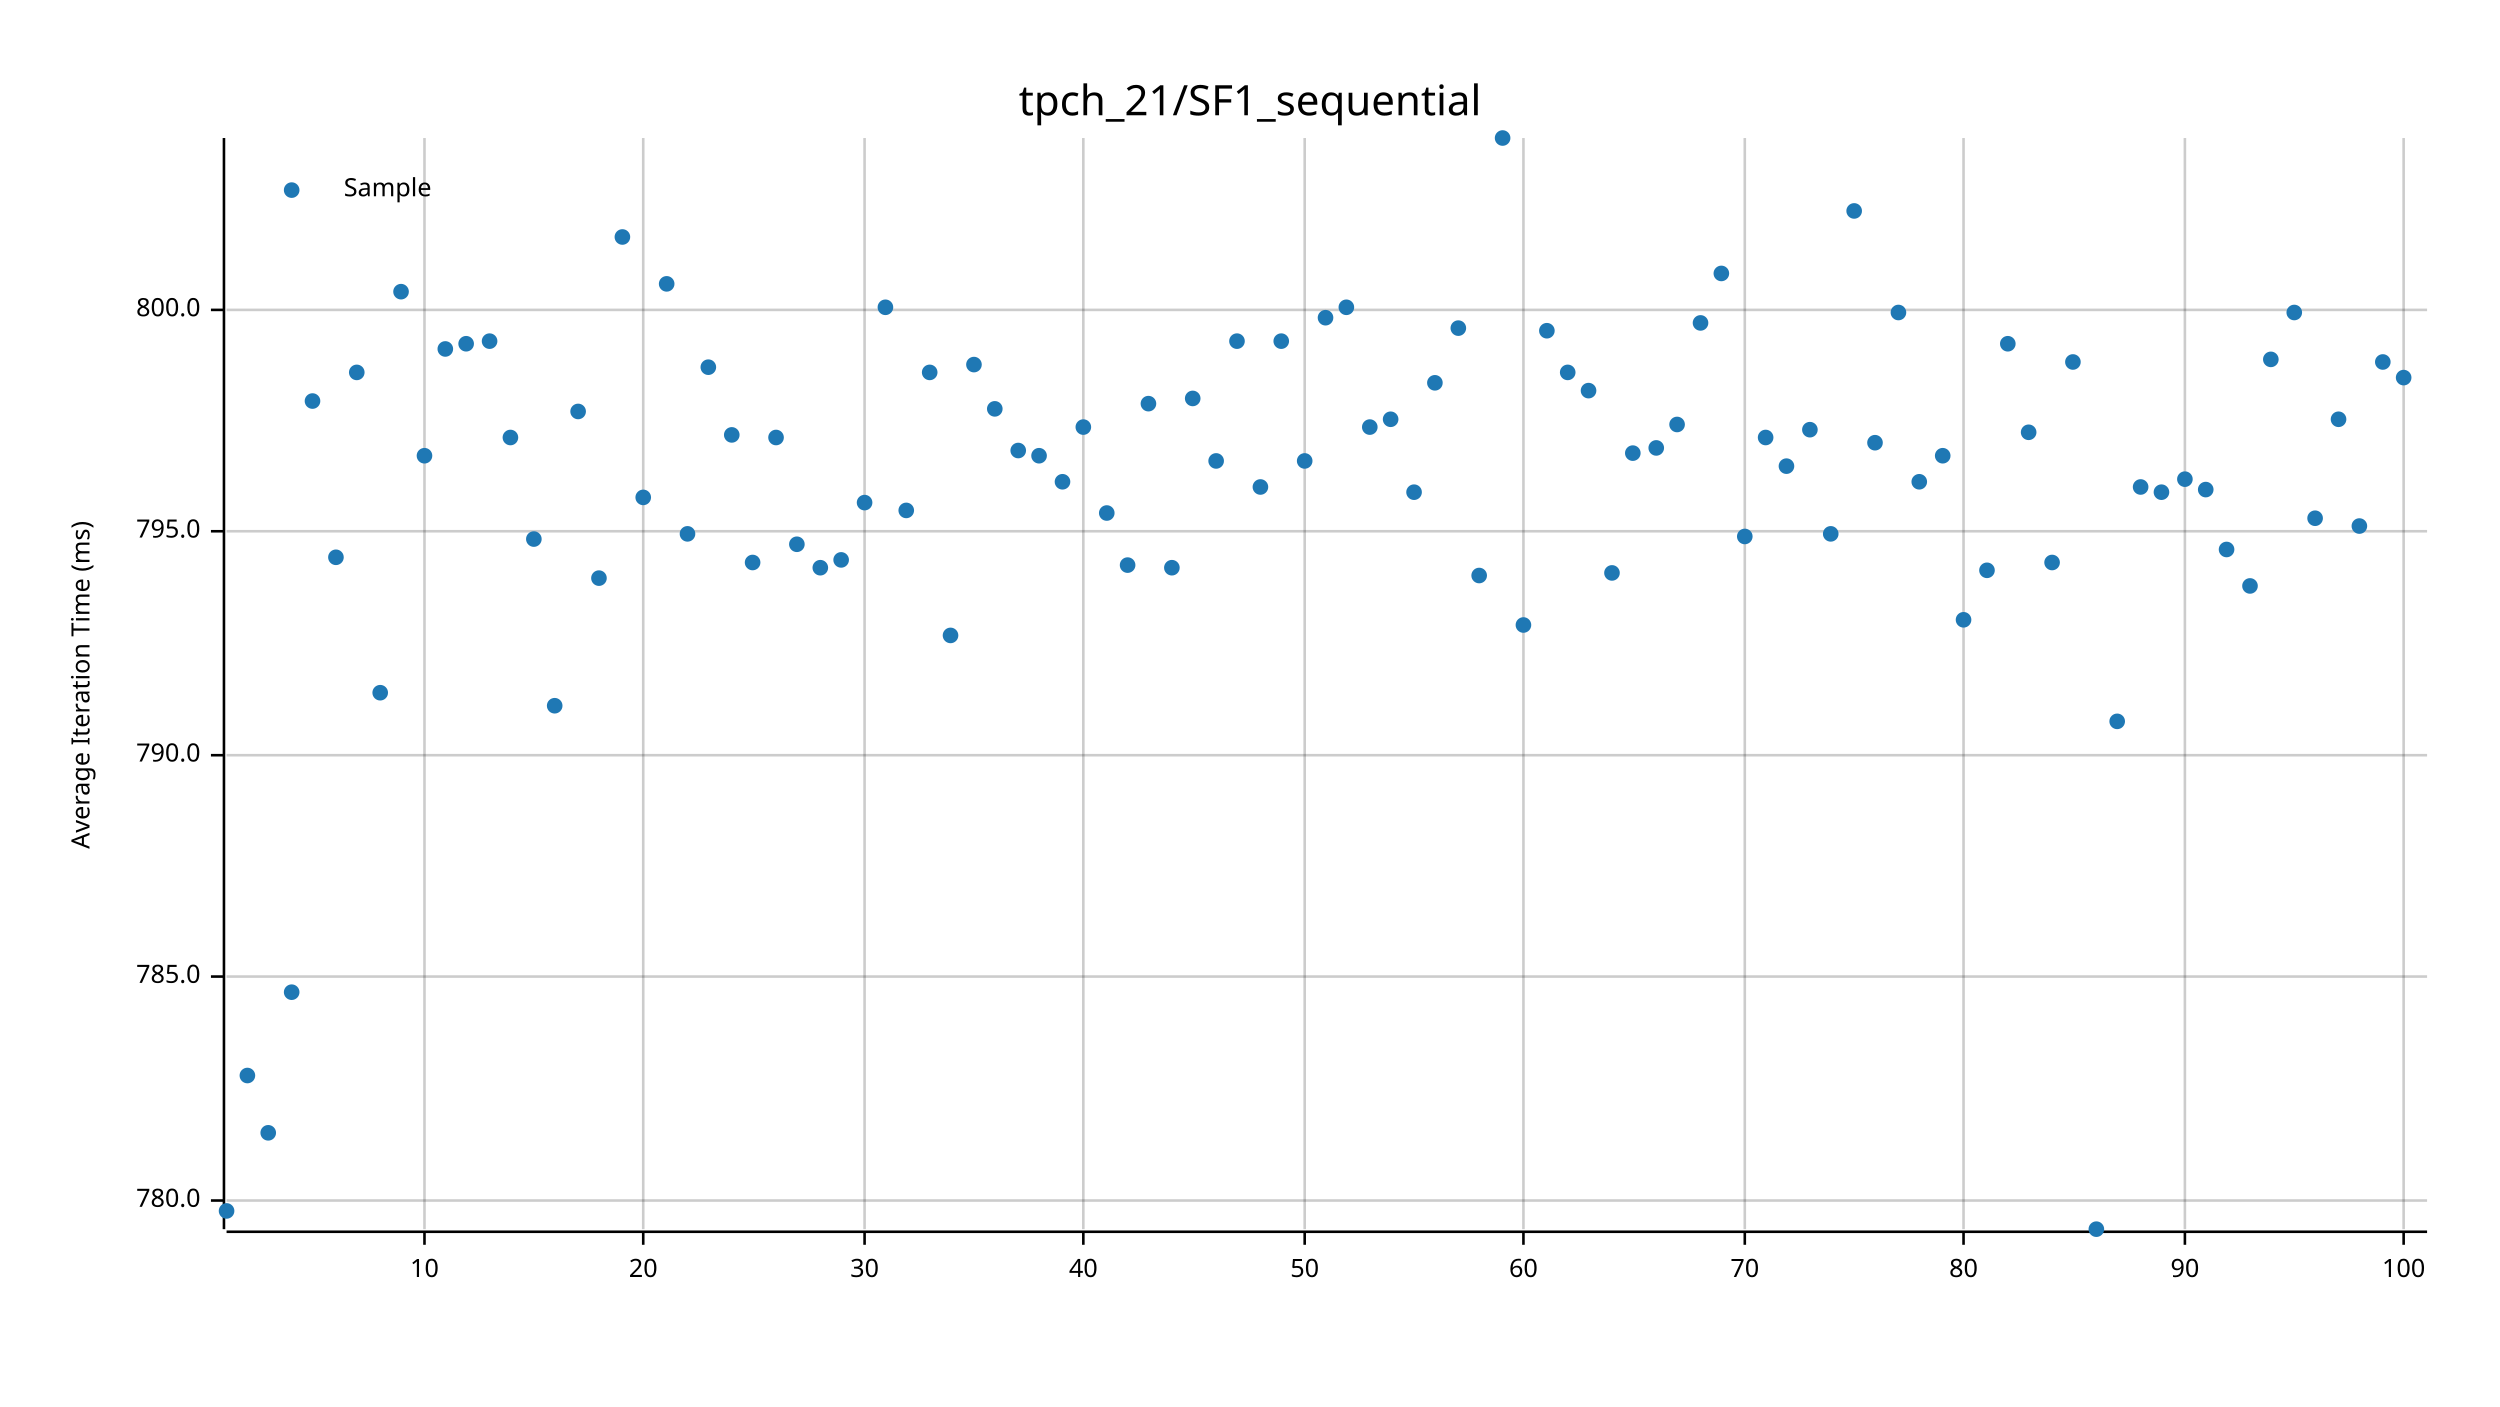
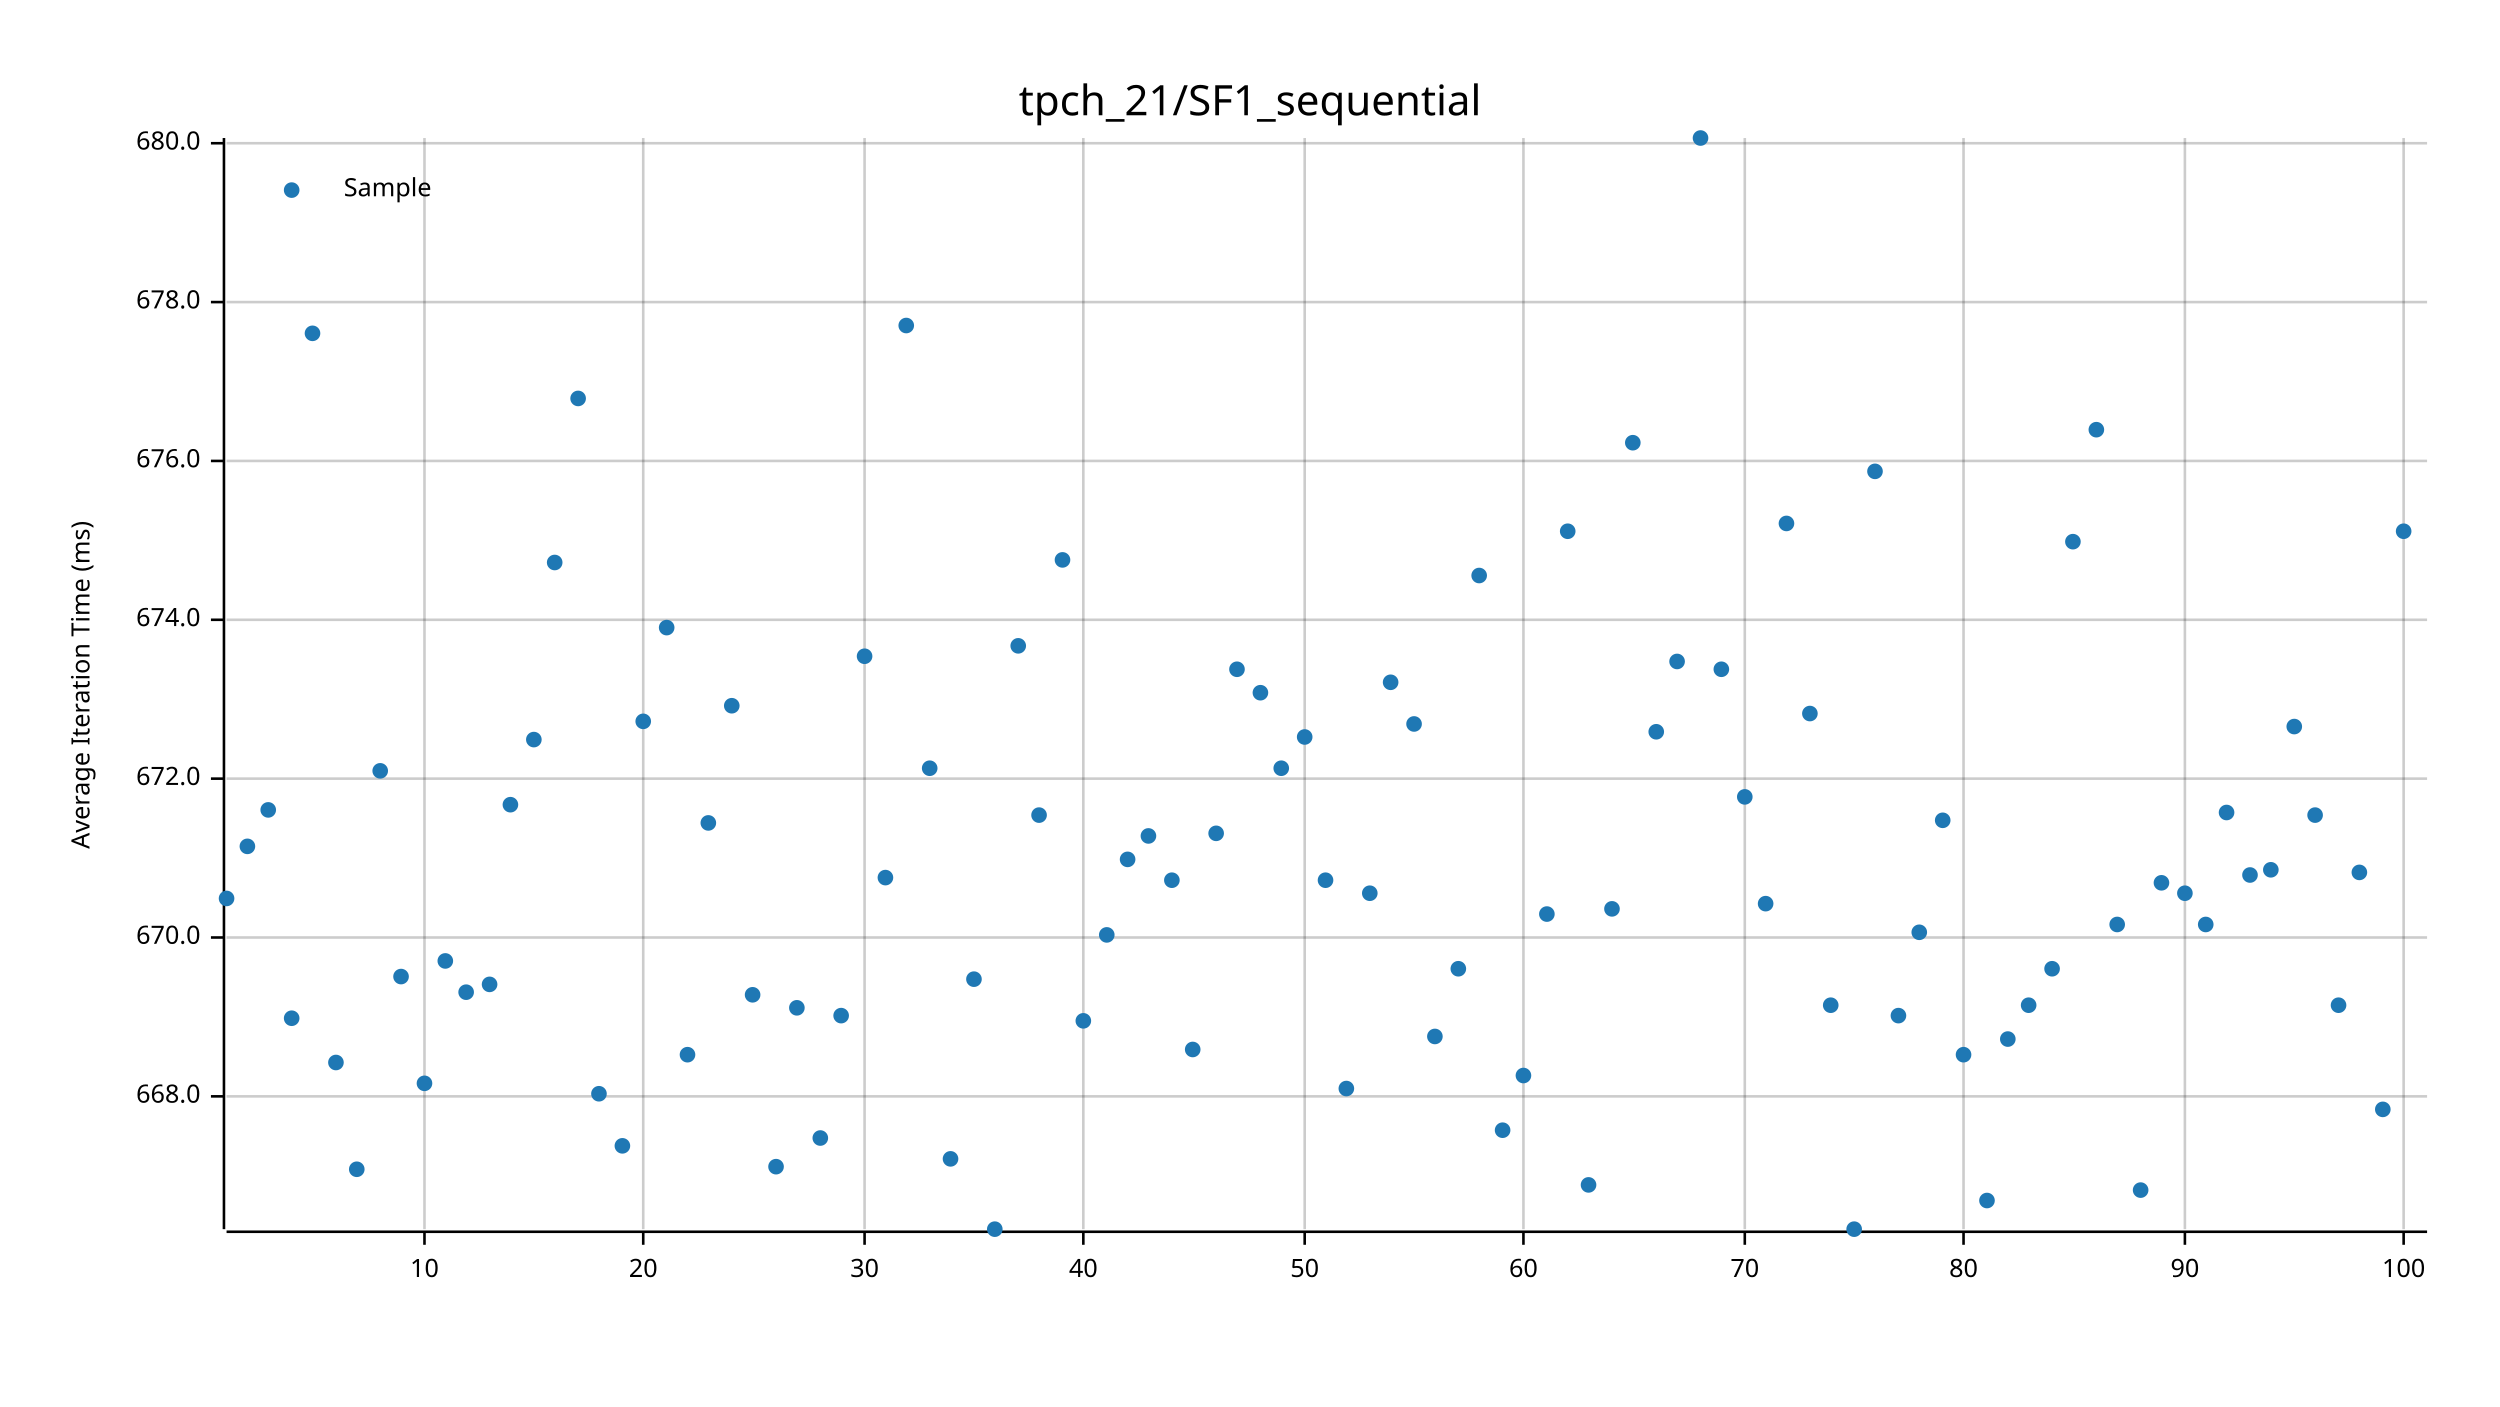
<svg xmlns="http://www.w3.org/2000/svg" width="960" height="540" viewBox="0 0 960 540">
  <text x="480" y="32" dy="0.76em" text-anchor="middle" font-family="sans-serif" font-size="16.129" opacity="1" fill="#000000">
tpch_21/SF1_sequential
</text>
  <text x="27" y="263" dy="0.76em" text-anchor="middle" font-family="sans-serif" font-size="9.677" opacity="1" fill="#000000" transform="rotate(270, 27, 263)">
Average Iteration Time (ms)
</text>
  <line opacity="0.2" stroke="#000000" stroke-width="1" x1="163" y1="472" x2="163" y2="53" />
  <line opacity="0.2" stroke="#000000" stroke-width="1" x1="247" y1="472" x2="247" y2="53" />
  <line opacity="0.2" stroke="#000000" stroke-width="1" x1="332" y1="472" x2="332" y2="53" />
  <line opacity="0.2" stroke="#000000" stroke-width="1" x1="416" y1="472" x2="416" y2="53" />
  <line opacity="0.2" stroke="#000000" stroke-width="1" x1="501" y1="472" x2="501" y2="53" />
  <line opacity="0.2" stroke="#000000" stroke-width="1" x1="585" y1="472" x2="585" y2="53" />
  <line opacity="0.2" stroke="#000000" stroke-width="1" x1="670" y1="472" x2="670" y2="53" />
  <line opacity="0.2" stroke="#000000" stroke-width="1" x1="754" y1="472" x2="754" y2="53" />
  <line opacity="0.2" stroke="#000000" stroke-width="1" x1="839" y1="472" x2="839" y2="53" />
  <line opacity="0.2" stroke="#000000" stroke-width="1" x1="923" y1="472" x2="923" y2="53" />
-   <line opacity="0.2" stroke="#000000" stroke-width="1" x1="87" y1="461" x2="932" y2="461" />
-   <line opacity="0.2" stroke="#000000" stroke-width="1" x1="87" y1="375" x2="932" y2="375" />
-   <line opacity="0.2" stroke="#000000" stroke-width="1" x1="87" y1="290" x2="932" y2="290" />
-   <line opacity="0.2" stroke="#000000" stroke-width="1" x1="87" y1="204" x2="932" y2="204" />
-   <line opacity="0.2" stroke="#000000" stroke-width="1" x1="87" y1="119" x2="932" y2="119" />
+   <line opacity="0.2" stroke="#000000" stroke-width="1" x1="87" y1="421" x2="932" y2="421" />
+   <line opacity="0.2" stroke="#000000" stroke-width="1" x1="87" y1="360" x2="932" y2="360" />
+   <line opacity="0.2" stroke="#000000" stroke-width="1" x1="87" y1="299" x2="932" y2="299" />
+   <line opacity="0.2" stroke="#000000" stroke-width="1" x1="87" y1="238" x2="932" y2="238" />
+   <line opacity="0.2" stroke="#000000" stroke-width="1" x1="87" y1="177" x2="932" y2="177" />
+   <line opacity="0.2" stroke="#000000" stroke-width="1" x1="87" y1="116" x2="932" y2="116" />
+   <line opacity="0.2" stroke="#000000" stroke-width="1" x1="87" y1="55" x2="932" y2="55" />
  <polyline fill="none" opacity="1" stroke="#000000" stroke-width="1" points="86,53 86,472 " />
-   <text x="77" y="461" dy="0.5ex" text-anchor="end" font-family="sans-serif" font-size="9.677" opacity="1" fill="#000000">
- 780.0
+   <text x="77" y="421" dy="0.5ex" text-anchor="end" font-family="sans-serif" font-size="9.677" opacity="1" fill="#000000">
+ 668.0
</text>
-   <polyline fill="none" opacity="1" stroke="#000000" stroke-width="1" points="81,461 86,461 " />
-   <text x="77" y="375" dy="0.5ex" text-anchor="end" font-family="sans-serif" font-size="9.677" opacity="1" fill="#000000">
- 785.0
+   <polyline fill="none" opacity="1" stroke="#000000" stroke-width="1" points="81,421 86,421 " />
+   <text x="77" y="360" dy="0.5ex" text-anchor="end" font-family="sans-serif" font-size="9.677" opacity="1" fill="#000000">
+ 670.0
</text>
-   <polyline fill="none" opacity="1" stroke="#000000" stroke-width="1" points="81,375 86,375 " />
-   <text x="77" y="290" dy="0.5ex" text-anchor="end" font-family="sans-serif" font-size="9.677" opacity="1" fill="#000000">
- 790.0
+   <polyline fill="none" opacity="1" stroke="#000000" stroke-width="1" points="81,360 86,360 " />
+   <text x="77" y="299" dy="0.5ex" text-anchor="end" font-family="sans-serif" font-size="9.677" opacity="1" fill="#000000">
+ 672.0
</text>
-   <polyline fill="none" opacity="1" stroke="#000000" stroke-width="1" points="81,290 86,290 " />
-   <text x="77" y="204" dy="0.5ex" text-anchor="end" font-family="sans-serif" font-size="9.677" opacity="1" fill="#000000">
- 795.0
+   <polyline fill="none" opacity="1" stroke="#000000" stroke-width="1" points="81,299 86,299 " />
+   <text x="77" y="238" dy="0.5ex" text-anchor="end" font-family="sans-serif" font-size="9.677" opacity="1" fill="#000000">
+ 674.0
</text>
-   <polyline fill="none" opacity="1" stroke="#000000" stroke-width="1" points="81,204 86,204 " />
-   <text x="77" y="119" dy="0.5ex" text-anchor="end" font-family="sans-serif" font-size="9.677" opacity="1" fill="#000000">
- 800.0
+   <polyline fill="none" opacity="1" stroke="#000000" stroke-width="1" points="81,238 86,238 " />
+   <text x="77" y="177" dy="0.5ex" text-anchor="end" font-family="sans-serif" font-size="9.677" opacity="1" fill="#000000">
+ 676.0
</text>
-   <polyline fill="none" opacity="1" stroke="#000000" stroke-width="1" points="81,119 86,119 " />
+   <polyline fill="none" opacity="1" stroke="#000000" stroke-width="1" points="81,177 86,177 " />
+   <text x="77" y="116" dy="0.5ex" text-anchor="end" font-family="sans-serif" font-size="9.677" opacity="1" fill="#000000">
+ 678.0
+ </text>
+   <polyline fill="none" opacity="1" stroke="#000000" stroke-width="1" points="81,116 86,116 " />
+   <text x="77" y="55" dy="0.5ex" text-anchor="end" font-family="sans-serif" font-size="9.677" opacity="1" fill="#000000">
+ 680.0
+ </text>
+   <polyline fill="none" opacity="1" stroke="#000000" stroke-width="1" points="81,55 86,55 " />
  <polyline fill="none" opacity="1" stroke="#000000" stroke-width="1" points="87,473 932,473 " />
  <text x="163" y="483" dy="0.76em" text-anchor="middle" font-family="sans-serif" font-size="9.677" opacity="1" fill="#000000">
10
</text>
  <polyline fill="none" opacity="1" stroke="#000000" stroke-width="1" points="163,473 163,478 " />
  <text x="247" y="483" dy="0.76em" text-anchor="middle" font-family="sans-serif" font-size="9.677" opacity="1" fill="#000000">
20
</text>
  <polyline fill="none" opacity="1" stroke="#000000" stroke-width="1" points="247,473 247,478 " />
  <text x="332" y="483" dy="0.76em" text-anchor="middle" font-family="sans-serif" font-size="9.677" opacity="1" fill="#000000">
30
</text>
  <polyline fill="none" opacity="1" stroke="#000000" stroke-width="1" points="332,473 332,478 " />
  <text x="416" y="483" dy="0.76em" text-anchor="middle" font-family="sans-serif" font-size="9.677" opacity="1" fill="#000000">
40
</text>
  <polyline fill="none" opacity="1" stroke="#000000" stroke-width="1" points="416,473 416,478 " />
  <text x="501" y="483" dy="0.76em" text-anchor="middle" font-family="sans-serif" font-size="9.677" opacity="1" fill="#000000">
50
</text>
  <polyline fill="none" opacity="1" stroke="#000000" stroke-width="1" points="501,473 501,478 " />
  <text x="585" y="483" dy="0.76em" text-anchor="middle" font-family="sans-serif" font-size="9.677" opacity="1" fill="#000000">
60
</text>
  <polyline fill="none" opacity="1" stroke="#000000" stroke-width="1" points="585,473 585,478 " />
  <text x="670" y="483" dy="0.76em" text-anchor="middle" font-family="sans-serif" font-size="9.677" opacity="1" fill="#000000">
70
</text>
  <polyline fill="none" opacity="1" stroke="#000000" stroke-width="1" points="670,473 670,478 " />
  <text x="754" y="483" dy="0.76em" text-anchor="middle" font-family="sans-serif" font-size="9.677" opacity="1" fill="#000000">
80
</text>
  <polyline fill="none" opacity="1" stroke="#000000" stroke-width="1" points="754,473 754,478 " />
  <text x="839" y="483" dy="0.76em" text-anchor="middle" font-family="sans-serif" font-size="9.677" opacity="1" fill="#000000">
90
</text>
  <polyline fill="none" opacity="1" stroke="#000000" stroke-width="1" points="839,473 839,478 " />
  <text x="923" y="483" dy="0.76em" text-anchor="middle" font-family="sans-serif" font-size="9.677" opacity="1" fill="#000000">
100
</text>
  <polyline fill="none" opacity="1" stroke="#000000" stroke-width="1" points="923,473 923,478 " />
-   <circle cx="87" cy="465" r="3" opacity="1" fill="#1F78B4" stroke="none" stroke-width="1" />
-   <circle cx="95" cy="413" r="3" opacity="1" fill="#1F78B4" stroke="none" stroke-width="1" />
-   <circle cx="103" cy="435" r="3" opacity="1" fill="#1F78B4" stroke="none" stroke-width="1" />
-   <circle cx="112" cy="381" r="3" opacity="1" fill="#1F78B4" stroke="none" stroke-width="1" />
-   <circle cx="120" cy="154" r="3" opacity="1" fill="#1F78B4" stroke="none" stroke-width="1" />
-   <circle cx="129" cy="214" r="3" opacity="1" fill="#1F78B4" stroke="none" stroke-width="1" />
-   <circle cx="137" cy="143" r="3" opacity="1" fill="#1F78B4" stroke="none" stroke-width="1" />
-   <circle cx="146" cy="266" r="3" opacity="1" fill="#1F78B4" stroke="none" stroke-width="1" />
-   <circle cx="154" cy="112" r="3" opacity="1" fill="#1F78B4" stroke="none" stroke-width="1" />
-   <circle cx="163" cy="175" r="3" opacity="1" fill="#1F78B4" stroke="none" stroke-width="1" />
-   <circle cx="171" cy="134" r="3" opacity="1" fill="#1F78B4" stroke="none" stroke-width="1" />
-   <circle cx="179" cy="132" r="3" opacity="1" fill="#1F78B4" stroke="none" stroke-width="1" />
-   <circle cx="188" cy="131" r="3" opacity="1" fill="#1F78B4" stroke="none" stroke-width="1" />
-   <circle cx="196" cy="168" r="3" opacity="1" fill="#1F78B4" stroke="none" stroke-width="1" />
-   <circle cx="205" cy="207" r="3" opacity="1" fill="#1F78B4" stroke="none" stroke-width="1" />
-   <circle cx="213" cy="271" r="3" opacity="1" fill="#1F78B4" stroke="none" stroke-width="1" />
-   <circle cx="222" cy="158" r="3" opacity="1" fill="#1F78B4" stroke="none" stroke-width="1" />
-   <circle cx="230" cy="222" r="3" opacity="1" fill="#1F78B4" stroke="none" stroke-width="1" />
-   <circle cx="239" cy="91" r="3" opacity="1" fill="#1F78B4" stroke="none" stroke-width="1" />
-   <circle cx="247" cy="191" r="3" opacity="1" fill="#1F78B4" stroke="none" stroke-width="1" />
-   <circle cx="256" cy="109" r="3" opacity="1" fill="#1F78B4" stroke="none" stroke-width="1" />
-   <circle cx="264" cy="205" r="3" opacity="1" fill="#1F78B4" stroke="none" stroke-width="1" />
-   <circle cx="272" cy="141" r="3" opacity="1" fill="#1F78B4" stroke="none" stroke-width="1" />
-   <circle cx="281" cy="167" r="3" opacity="1" fill="#1F78B4" stroke="none" stroke-width="1" />
-   <circle cx="289" cy="216" r="3" opacity="1" fill="#1F78B4" stroke="none" stroke-width="1" />
-   <circle cx="298" cy="168" r="3" opacity="1" fill="#1F78B4" stroke="none" stroke-width="1" />
-   <circle cx="306" cy="209" r="3" opacity="1" fill="#1F78B4" stroke="none" stroke-width="1" />
-   <circle cx="315" cy="218" r="3" opacity="1" fill="#1F78B4" stroke="none" stroke-width="1" />
-   <circle cx="323" cy="215" r="3" opacity="1" fill="#1F78B4" stroke="none" stroke-width="1" />
-   <circle cx="332" cy="193" r="3" opacity="1" fill="#1F78B4" stroke="none" stroke-width="1" />
-   <circle cx="340" cy="118" r="3" opacity="1" fill="#1F78B4" stroke="none" stroke-width="1" />
-   <circle cx="348" cy="196" r="3" opacity="1" fill="#1F78B4" stroke="none" stroke-width="1" />
-   <circle cx="357" cy="143" r="3" opacity="1" fill="#1F78B4" stroke="none" stroke-width="1" />
-   <circle cx="365" cy="244" r="3" opacity="1" fill="#1F78B4" stroke="none" stroke-width="1" />
-   <circle cx="374" cy="140" r="3" opacity="1" fill="#1F78B4" stroke="none" stroke-width="1" />
-   <circle cx="382" cy="157" r="3" opacity="1" fill="#1F78B4" stroke="none" stroke-width="1" />
-   <circle cx="391" cy="173" r="3" opacity="1" fill="#1F78B4" stroke="none" stroke-width="1" />
-   <circle cx="399" cy="175" r="3" opacity="1" fill="#1F78B4" stroke="none" stroke-width="1" />
-   <circle cx="408" cy="185" r="3" opacity="1" fill="#1F78B4" stroke="none" stroke-width="1" />
-   <circle cx="416" cy="164" r="3" opacity="1" fill="#1F78B4" stroke="none" stroke-width="1" />
-   <circle cx="425" cy="197" r="3" opacity="1" fill="#1F78B4" stroke="none" stroke-width="1" />
-   <circle cx="433" cy="217" r="3" opacity="1" fill="#1F78B4" stroke="none" stroke-width="1" />
-   <circle cx="441" cy="155" r="3" opacity="1" fill="#1F78B4" stroke="none" stroke-width="1" />
-   <circle cx="450" cy="218" r="3" opacity="1" fill="#1F78B4" stroke="none" stroke-width="1" />
-   <circle cx="458" cy="153" r="3" opacity="1" fill="#1F78B4" stroke="none" stroke-width="1" />
-   <circle cx="467" cy="177" r="3" opacity="1" fill="#1F78B4" stroke="none" stroke-width="1" />
-   <circle cx="475" cy="131" r="3" opacity="1" fill="#1F78B4" stroke="none" stroke-width="1" />
-   <circle cx="484" cy="187" r="3" opacity="1" fill="#1F78B4" stroke="none" stroke-width="1" />
-   <circle cx="492" cy="131" r="3" opacity="1" fill="#1F78B4" stroke="none" stroke-width="1" />
-   <circle cx="501" cy="177" r="3" opacity="1" fill="#1F78B4" stroke="none" stroke-width="1" />
-   <circle cx="509" cy="122" r="3" opacity="1" fill="#1F78B4" stroke="none" stroke-width="1" />
-   <circle cx="517" cy="118" r="3" opacity="1" fill="#1F78B4" stroke="none" stroke-width="1" />
-   <circle cx="526" cy="164" r="3" opacity="1" fill="#1F78B4" stroke="none" stroke-width="1" />
-   <circle cx="534" cy="161" r="3" opacity="1" fill="#1F78B4" stroke="none" stroke-width="1" />
-   <circle cx="543" cy="189" r="3" opacity="1" fill="#1F78B4" stroke="none" stroke-width="1" />
-   <circle cx="551" cy="147" r="3" opacity="1" fill="#1F78B4" stroke="none" stroke-width="1" />
-   <circle cx="560" cy="126" r="3" opacity="1" fill="#1F78B4" stroke="none" stroke-width="1" />
+   <circle cx="87" cy="345" r="3" opacity="1" fill="#1F78B4" stroke="none" stroke-width="1" />
+   <circle cx="95" cy="325" r="3" opacity="1" fill="#1F78B4" stroke="none" stroke-width="1" />
+   <circle cx="103" cy="311" r="3" opacity="1" fill="#1F78B4" stroke="none" stroke-width="1" />
+   <circle cx="112" cy="391" r="3" opacity="1" fill="#1F78B4" stroke="none" stroke-width="1" />
+   <circle cx="120" cy="128" r="3" opacity="1" fill="#1F78B4" stroke="none" stroke-width="1" />
+   <circle cx="129" cy="408" r="3" opacity="1" fill="#1F78B4" stroke="none" stroke-width="1" />
+   <circle cx="137" cy="449" r="3" opacity="1" fill="#1F78B4" stroke="none" stroke-width="1" />
+   <circle cx="146" cy="296" r="3" opacity="1" fill="#1F78B4" stroke="none" stroke-width="1" />
+   <circle cx="154" cy="375" r="3" opacity="1" fill="#1F78B4" stroke="none" stroke-width="1" />
+   <circle cx="163" cy="416" r="3" opacity="1" fill="#1F78B4" stroke="none" stroke-width="1" />
+   <circle cx="171" cy="369" r="3" opacity="1" fill="#1F78B4" stroke="none" stroke-width="1" />
+   <circle cx="179" cy="381" r="3" opacity="1" fill="#1F78B4" stroke="none" stroke-width="1" />
+   <circle cx="188" cy="378" r="3" opacity="1" fill="#1F78B4" stroke="none" stroke-width="1" />
+   <circle cx="196" cy="309" r="3" opacity="1" fill="#1F78B4" stroke="none" stroke-width="1" />
+   <circle cx="205" cy="284" r="3" opacity="1" fill="#1F78B4" stroke="none" stroke-width="1" />
+   <circle cx="213" cy="216" r="3" opacity="1" fill="#1F78B4" stroke="none" stroke-width="1" />
+   <circle cx="222" cy="153" r="3" opacity="1" fill="#1F78B4" stroke="none" stroke-width="1" />
+   <circle cx="230" cy="420" r="3" opacity="1" fill="#1F78B4" stroke="none" stroke-width="1" />
+   <circle cx="239" cy="440" r="3" opacity="1" fill="#1F78B4" stroke="none" stroke-width="1" />
+   <circle cx="247" cy="277" r="3" opacity="1" fill="#1F78B4" stroke="none" stroke-width="1" />
+   <circle cx="256" cy="241" r="3" opacity="1" fill="#1F78B4" stroke="none" stroke-width="1" />
+   <circle cx="264" cy="405" r="3" opacity="1" fill="#1F78B4" stroke="none" stroke-width="1" />
+   <circle cx="272" cy="316" r="3" opacity="1" fill="#1F78B4" stroke="none" stroke-width="1" />
+   <circle cx="281" cy="271" r="3" opacity="1" fill="#1F78B4" stroke="none" stroke-width="1" />
+   <circle cx="289" cy="382" r="3" opacity="1" fill="#1F78B4" stroke="none" stroke-width="1" />
+   <circle cx="298" cy="448" r="3" opacity="1" fill="#1F78B4" stroke="none" stroke-width="1" />
+   <circle cx="306" cy="387" r="3" opacity="1" fill="#1F78B4" stroke="none" stroke-width="1" />
+   <circle cx="315" cy="437" r="3" opacity="1" fill="#1F78B4" stroke="none" stroke-width="1" />
+   <circle cx="323" cy="390" r="3" opacity="1" fill="#1F78B4" stroke="none" stroke-width="1" />
+   <circle cx="332" cy="252" r="3" opacity="1" fill="#1F78B4" stroke="none" stroke-width="1" />
+   <circle cx="340" cy="337" r="3" opacity="1" fill="#1F78B4" stroke="none" stroke-width="1" />
+   <circle cx="348" cy="125" r="3" opacity="1" fill="#1F78B4" stroke="none" stroke-width="1" />
+   <circle cx="357" cy="295" r="3" opacity="1" fill="#1F78B4" stroke="none" stroke-width="1" />
+   <circle cx="365" cy="445" r="3" opacity="1" fill="#1F78B4" stroke="none" stroke-width="1" />
+   <circle cx="374" cy="376" r="3" opacity="1" fill="#1F78B4" stroke="none" stroke-width="1" />
+   <circle cx="382" cy="472" r="3" opacity="1" fill="#1F78B4" stroke="none" stroke-width="1" />
+   <circle cx="391" cy="248" r="3" opacity="1" fill="#1F78B4" stroke="none" stroke-width="1" />
+   <circle cx="399" cy="313" r="3" opacity="1" fill="#1F78B4" stroke="none" stroke-width="1" />
+   <circle cx="408" cy="215" r="3" opacity="1" fill="#1F78B4" stroke="none" stroke-width="1" />
+   <circle cx="416" cy="392" r="3" opacity="1" fill="#1F78B4" stroke="none" stroke-width="1" />
+   <circle cx="425" cy="359" r="3" opacity="1" fill="#1F78B4" stroke="none" stroke-width="1" />
+   <circle cx="433" cy="330" r="3" opacity="1" fill="#1F78B4" stroke="none" stroke-width="1" />
+   <circle cx="441" cy="321" r="3" opacity="1" fill="#1F78B4" stroke="none" stroke-width="1" />
+   <circle cx="450" cy="338" r="3" opacity="1" fill="#1F78B4" stroke="none" stroke-width="1" />
+   <circle cx="458" cy="403" r="3" opacity="1" fill="#1F78B4" stroke="none" stroke-width="1" />
+   <circle cx="467" cy="320" r="3" opacity="1" fill="#1F78B4" stroke="none" stroke-width="1" />
+   <circle cx="475" cy="257" r="3" opacity="1" fill="#1F78B4" stroke="none" stroke-width="1" />
+   <circle cx="484" cy="266" r="3" opacity="1" fill="#1F78B4" stroke="none" stroke-width="1" />
+   <circle cx="492" cy="295" r="3" opacity="1" fill="#1F78B4" stroke="none" stroke-width="1" />
+   <circle cx="501" cy="283" r="3" opacity="1" fill="#1F78B4" stroke="none" stroke-width="1" />
+   <circle cx="509" cy="338" r="3" opacity="1" fill="#1F78B4" stroke="none" stroke-width="1" />
+   <circle cx="517" cy="418" r="3" opacity="1" fill="#1F78B4" stroke="none" stroke-width="1" />
+   <circle cx="526" cy="343" r="3" opacity="1" fill="#1F78B4" stroke="none" stroke-width="1" />
+   <circle cx="534" cy="262" r="3" opacity="1" fill="#1F78B4" stroke="none" stroke-width="1" />
+   <circle cx="543" cy="278" r="3" opacity="1" fill="#1F78B4" stroke="none" stroke-width="1" />
+   <circle cx="551" cy="398" r="3" opacity="1" fill="#1F78B4" stroke="none" stroke-width="1" />
+   <circle cx="560" cy="372" r="3" opacity="1" fill="#1F78B4" stroke="none" stroke-width="1" />
  <circle cx="568" cy="221" r="3" opacity="1" fill="#1F78B4" stroke="none" stroke-width="1" />
-   <circle cx="577" cy="53" r="3" opacity="1" fill="#1F78B4" stroke="none" stroke-width="1" />
-   <circle cx="585" cy="240" r="3" opacity="1" fill="#1F78B4" stroke="none" stroke-width="1" />
-   <circle cx="594" cy="127" r="3" opacity="1" fill="#1F78B4" stroke="none" stroke-width="1" />
-   <circle cx="602" cy="143" r="3" opacity="1" fill="#1F78B4" stroke="none" stroke-width="1" />
-   <circle cx="610" cy="150" r="3" opacity="1" fill="#1F78B4" stroke="none" stroke-width="1" />
-   <circle cx="619" cy="220" r="3" opacity="1" fill="#1F78B4" stroke="none" stroke-width="1" />
-   <circle cx="627" cy="174" r="3" opacity="1" fill="#1F78B4" stroke="none" stroke-width="1" />
-   <circle cx="636" cy="172" r="3" opacity="1" fill="#1F78B4" stroke="none" stroke-width="1" />
-   <circle cx="644" cy="163" r="3" opacity="1" fill="#1F78B4" stroke="none" stroke-width="1" />
-   <circle cx="653" cy="124" r="3" opacity="1" fill="#1F78B4" stroke="none" stroke-width="1" />
-   <circle cx="661" cy="105" r="3" opacity="1" fill="#1F78B4" stroke="none" stroke-width="1" />
-   <circle cx="670" cy="206" r="3" opacity="1" fill="#1F78B4" stroke="none" stroke-width="1" />
-   <circle cx="678" cy="168" r="3" opacity="1" fill="#1F78B4" stroke="none" stroke-width="1" />
-   <circle cx="686" cy="179" r="3" opacity="1" fill="#1F78B4" stroke="none" stroke-width="1" />
-   <circle cx="695" cy="165" r="3" opacity="1" fill="#1F78B4" stroke="none" stroke-width="1" />
-   <circle cx="703" cy="205" r="3" opacity="1" fill="#1F78B4" stroke="none" stroke-width="1" />
-   <circle cx="712" cy="81" r="3" opacity="1" fill="#1F78B4" stroke="none" stroke-width="1" />
-   <circle cx="720" cy="170" r="3" opacity="1" fill="#1F78B4" stroke="none" stroke-width="1" />
-   <circle cx="729" cy="120" r="3" opacity="1" fill="#1F78B4" stroke="none" stroke-width="1" />
-   <circle cx="737" cy="185" r="3" opacity="1" fill="#1F78B4" stroke="none" stroke-width="1" />
-   <circle cx="746" cy="175" r="3" opacity="1" fill="#1F78B4" stroke="none" stroke-width="1" />
-   <circle cx="754" cy="238" r="3" opacity="1" fill="#1F78B4" stroke="none" stroke-width="1" />
-   <circle cx="763" cy="219" r="3" opacity="1" fill="#1F78B4" stroke="none" stroke-width="1" />
-   <circle cx="771" cy="132" r="3" opacity="1" fill="#1F78B4" stroke="none" stroke-width="1" />
-   <circle cx="779" cy="166" r="3" opacity="1" fill="#1F78B4" stroke="none" stroke-width="1" />
-   <circle cx="788" cy="216" r="3" opacity="1" fill="#1F78B4" stroke="none" stroke-width="1" />
-   <circle cx="796" cy="139" r="3" opacity="1" fill="#1F78B4" stroke="none" stroke-width="1" />
-   <circle cx="805" cy="472" r="3" opacity="1" fill="#1F78B4" stroke="none" stroke-width="1" />
-   <circle cx="813" cy="277" r="3" opacity="1" fill="#1F78B4" stroke="none" stroke-width="1" />
-   <circle cx="822" cy="187" r="3" opacity="1" fill="#1F78B4" stroke="none" stroke-width="1" />
-   <circle cx="830" cy="189" r="3" opacity="1" fill="#1F78B4" stroke="none" stroke-width="1" />
-   <circle cx="839" cy="184" r="3" opacity="1" fill="#1F78B4" stroke="none" stroke-width="1" />
-   <circle cx="847" cy="188" r="3" opacity="1" fill="#1F78B4" stroke="none" stroke-width="1" />
-   <circle cx="855" cy="211" r="3" opacity="1" fill="#1F78B4" stroke="none" stroke-width="1" />
-   <circle cx="864" cy="225" r="3" opacity="1" fill="#1F78B4" stroke="none" stroke-width="1" />
-   <circle cx="872" cy="138" r="3" opacity="1" fill="#1F78B4" stroke="none" stroke-width="1" />
-   <circle cx="881" cy="120" r="3" opacity="1" fill="#1F78B4" stroke="none" stroke-width="1" />
-   <circle cx="889" cy="199" r="3" opacity="1" fill="#1F78B4" stroke="none" stroke-width="1" />
-   <circle cx="898" cy="161" r="3" opacity="1" fill="#1F78B4" stroke="none" stroke-width="1" />
-   <circle cx="906" cy="202" r="3" opacity="1" fill="#1F78B4" stroke="none" stroke-width="1" />
-   <circle cx="915" cy="139" r="3" opacity="1" fill="#1F78B4" stroke="none" stroke-width="1" />
-   <circle cx="923" cy="145" r="3" opacity="1" fill="#1F78B4" stroke="none" stroke-width="1" />
+   <circle cx="577" cy="434" r="3" opacity="1" fill="#1F78B4" stroke="none" stroke-width="1" />
+   <circle cx="585" cy="413" r="3" opacity="1" fill="#1F78B4" stroke="none" stroke-width="1" />
+   <circle cx="594" cy="351" r="3" opacity="1" fill="#1F78B4" stroke="none" stroke-width="1" />
+   <circle cx="602" cy="204" r="3" opacity="1" fill="#1F78B4" stroke="none" stroke-width="1" />
+   <circle cx="610" cy="455" r="3" opacity="1" fill="#1F78B4" stroke="none" stroke-width="1" />
+   <circle cx="619" cy="349" r="3" opacity="1" fill="#1F78B4" stroke="none" stroke-width="1" />
+   <circle cx="627" cy="170" r="3" opacity="1" fill="#1F78B4" stroke="none" stroke-width="1" />
+   <circle cx="636" cy="281" r="3" opacity="1" fill="#1F78B4" stroke="none" stroke-width="1" />
+   <circle cx="644" cy="254" r="3" opacity="1" fill="#1F78B4" stroke="none" stroke-width="1" />
+   <circle cx="653" cy="53" r="3" opacity="1" fill="#1F78B4" stroke="none" stroke-width="1" />
+   <circle cx="661" cy="257" r="3" opacity="1" fill="#1F78B4" stroke="none" stroke-width="1" />
+   <circle cx="670" cy="306" r="3" opacity="1" fill="#1F78B4" stroke="none" stroke-width="1" />
+   <circle cx="678" cy="347" r="3" opacity="1" fill="#1F78B4" stroke="none" stroke-width="1" />
+   <circle cx="686" cy="201" r="3" opacity="1" fill="#1F78B4" stroke="none" stroke-width="1" />
+   <circle cx="695" cy="274" r="3" opacity="1" fill="#1F78B4" stroke="none" stroke-width="1" />
+   <circle cx="703" cy="386" r="3" opacity="1" fill="#1F78B4" stroke="none" stroke-width="1" />
+   <circle cx="712" cy="472" r="3" opacity="1" fill="#1F78B4" stroke="none" stroke-width="1" />
+   <circle cx="720" cy="181" r="3" opacity="1" fill="#1F78B4" stroke="none" stroke-width="1" />
+   <circle cx="729" cy="390" r="3" opacity="1" fill="#1F78B4" stroke="none" stroke-width="1" />
+   <circle cx="737" cy="358" r="3" opacity="1" fill="#1F78B4" stroke="none" stroke-width="1" />
+   <circle cx="746" cy="315" r="3" opacity="1" fill="#1F78B4" stroke="none" stroke-width="1" />
+   <circle cx="754" cy="405" r="3" opacity="1" fill="#1F78B4" stroke="none" stroke-width="1" />
+   <circle cx="763" cy="461" r="3" opacity="1" fill="#1F78B4" stroke="none" stroke-width="1" />
+   <circle cx="771" cy="399" r="3" opacity="1" fill="#1F78B4" stroke="none" stroke-width="1" />
+   <circle cx="779" cy="386" r="3" opacity="1" fill="#1F78B4" stroke="none" stroke-width="1" />
+   <circle cx="788" cy="372" r="3" opacity="1" fill="#1F78B4" stroke="none" stroke-width="1" />
+   <circle cx="796" cy="208" r="3" opacity="1" fill="#1F78B4" stroke="none" stroke-width="1" />
+   <circle cx="805" cy="165" r="3" opacity="1" fill="#1F78B4" stroke="none" stroke-width="1" />
+   <circle cx="813" cy="355" r="3" opacity="1" fill="#1F78B4" stroke="none" stroke-width="1" />
+   <circle cx="822" cy="457" r="3" opacity="1" fill="#1F78B4" stroke="none" stroke-width="1" />
+   <circle cx="830" cy="339" r="3" opacity="1" fill="#1F78B4" stroke="none" stroke-width="1" />
+   <circle cx="839" cy="343" r="3" opacity="1" fill="#1F78B4" stroke="none" stroke-width="1" />
+   <circle cx="847" cy="355" r="3" opacity="1" fill="#1F78B4" stroke="none" stroke-width="1" />
+   <circle cx="855" cy="312" r="3" opacity="1" fill="#1F78B4" stroke="none" stroke-width="1" />
+   <circle cx="864" cy="336" r="3" opacity="1" fill="#1F78B4" stroke="none" stroke-width="1" />
+   <circle cx="872" cy="334" r="3" opacity="1" fill="#1F78B4" stroke="none" stroke-width="1" />
+   <circle cx="881" cy="279" r="3" opacity="1" fill="#1F78B4" stroke="none" stroke-width="1" />
+   <circle cx="889" cy="313" r="3" opacity="1" fill="#1F78B4" stroke="none" stroke-width="1" />
+   <circle cx="898" cy="386" r="3" opacity="1" fill="#1F78B4" stroke="none" stroke-width="1" />
+   <circle cx="906" cy="335" r="3" opacity="1" fill="#1F78B4" stroke="none" stroke-width="1" />
+   <circle cx="915" cy="426" r="3" opacity="1" fill="#1F78B4" stroke="none" stroke-width="1" />
+   <circle cx="923" cy="204" r="3" opacity="1" fill="#1F78B4" stroke="none" stroke-width="1" />
  <text x="132" y="68" dy="0.76em" text-anchor="start" font-family="sans-serif" font-size="9.677" opacity="1" fill="#000000">
Sample
</text>
  <circle cx="112" cy="73" r="3" opacity="1" fill="#1F78B4" stroke="none" stroke-width="1" />
</svg>
